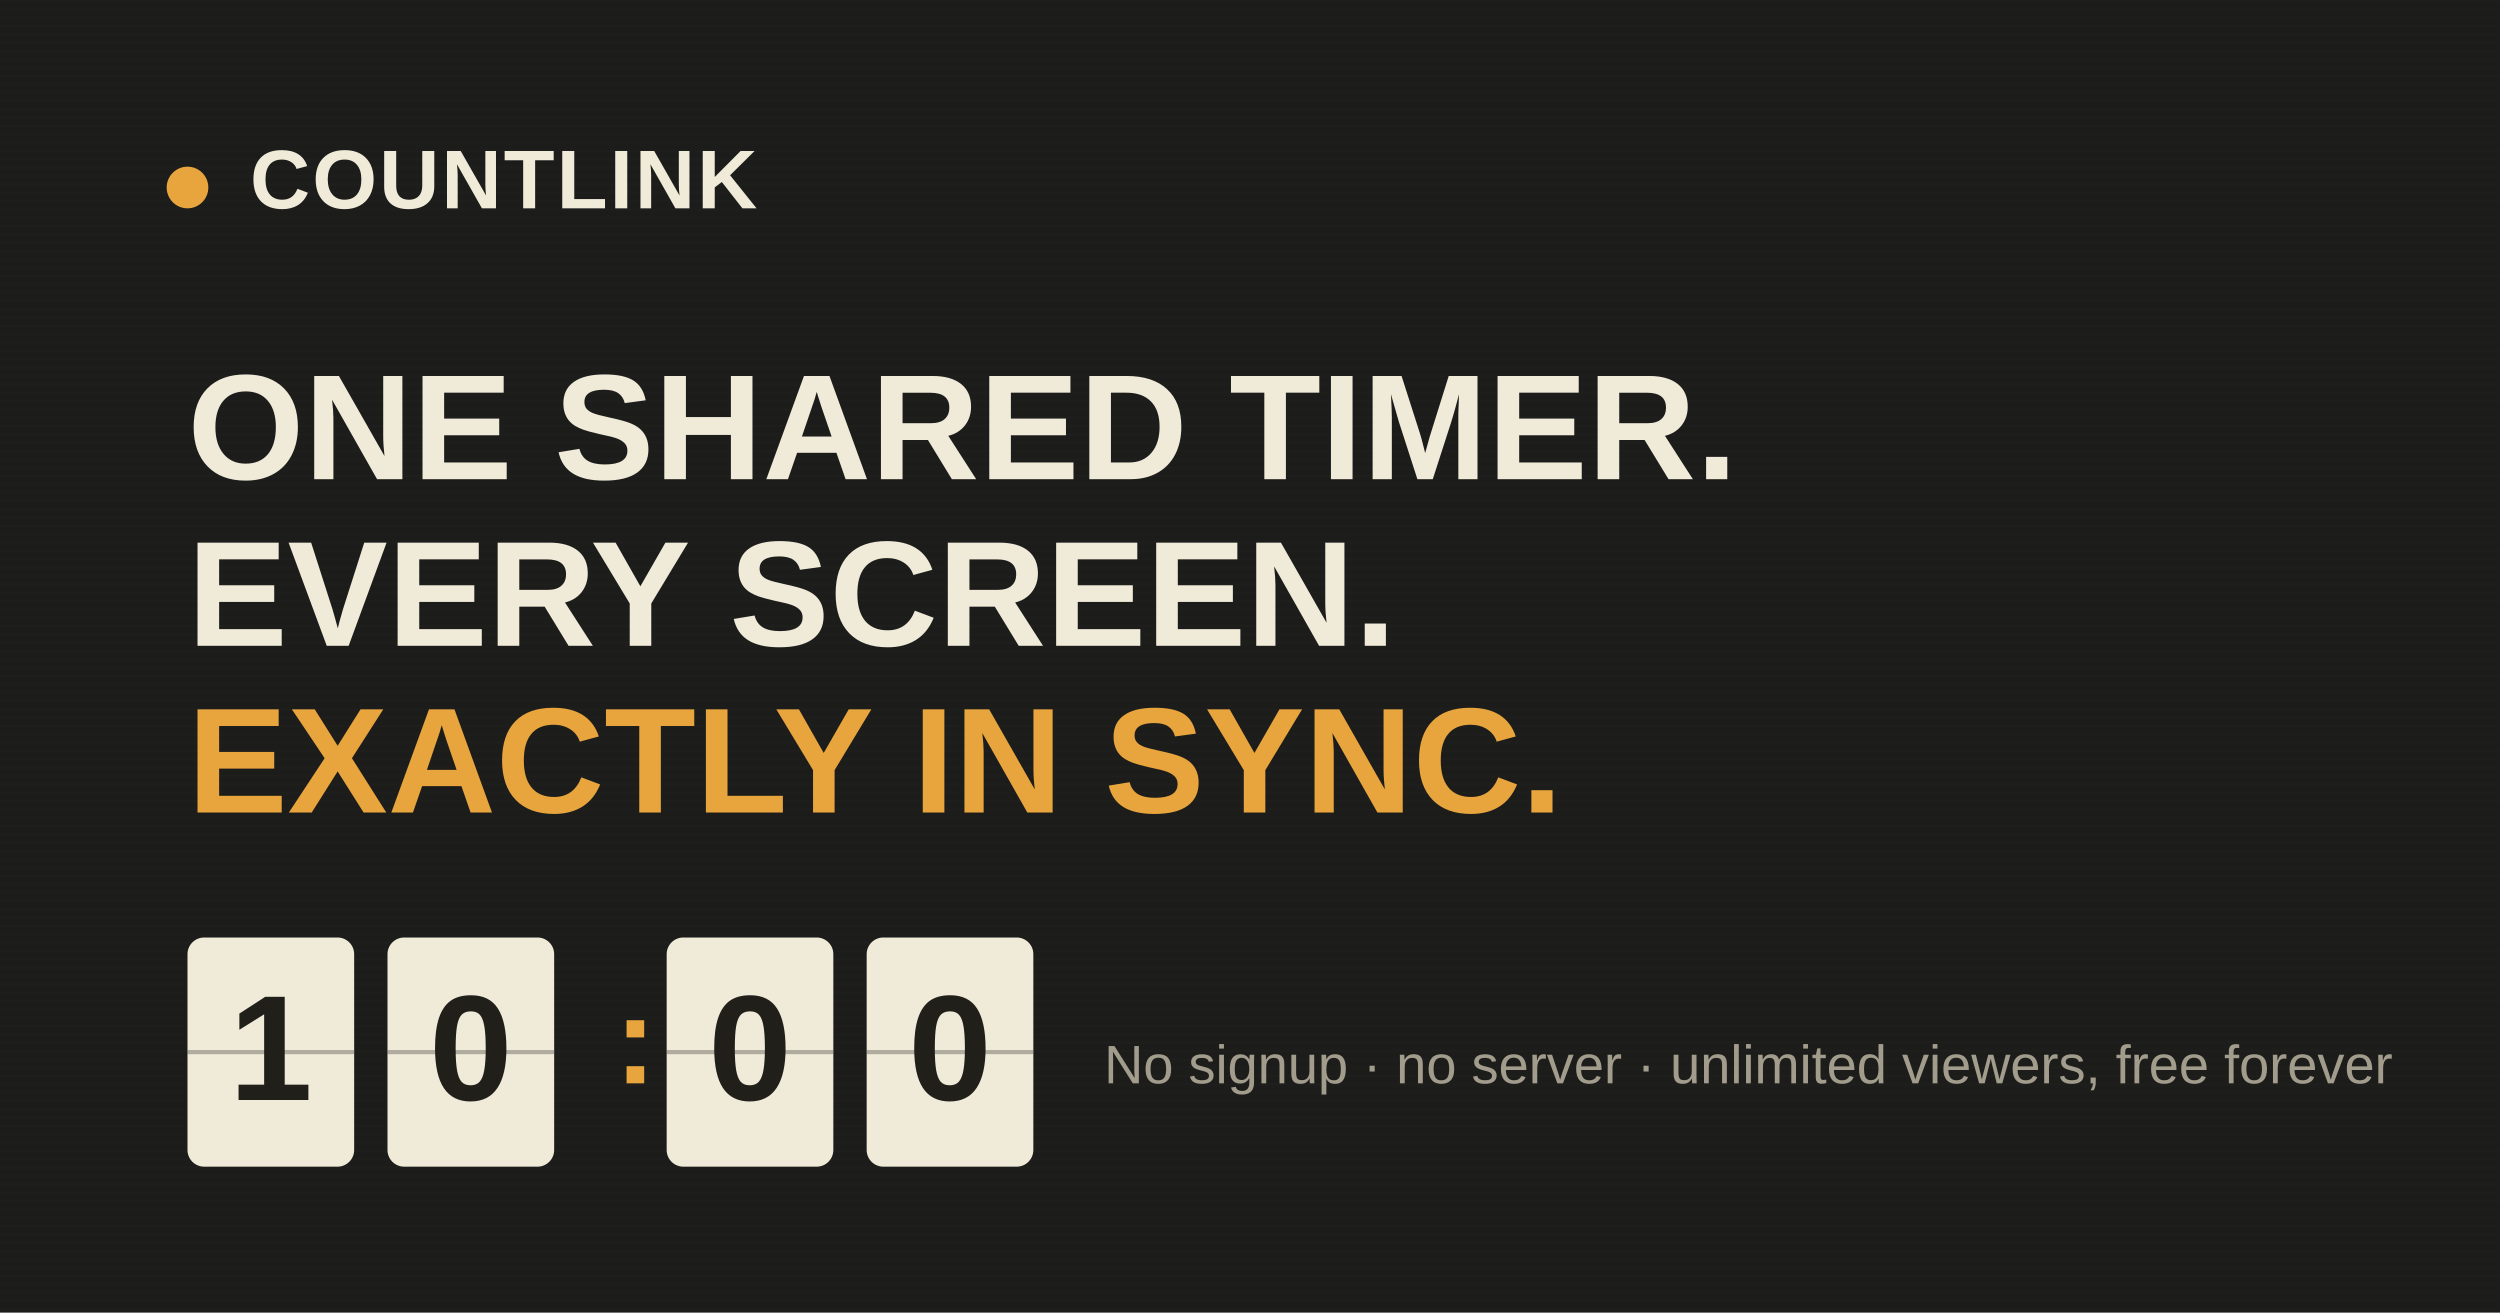
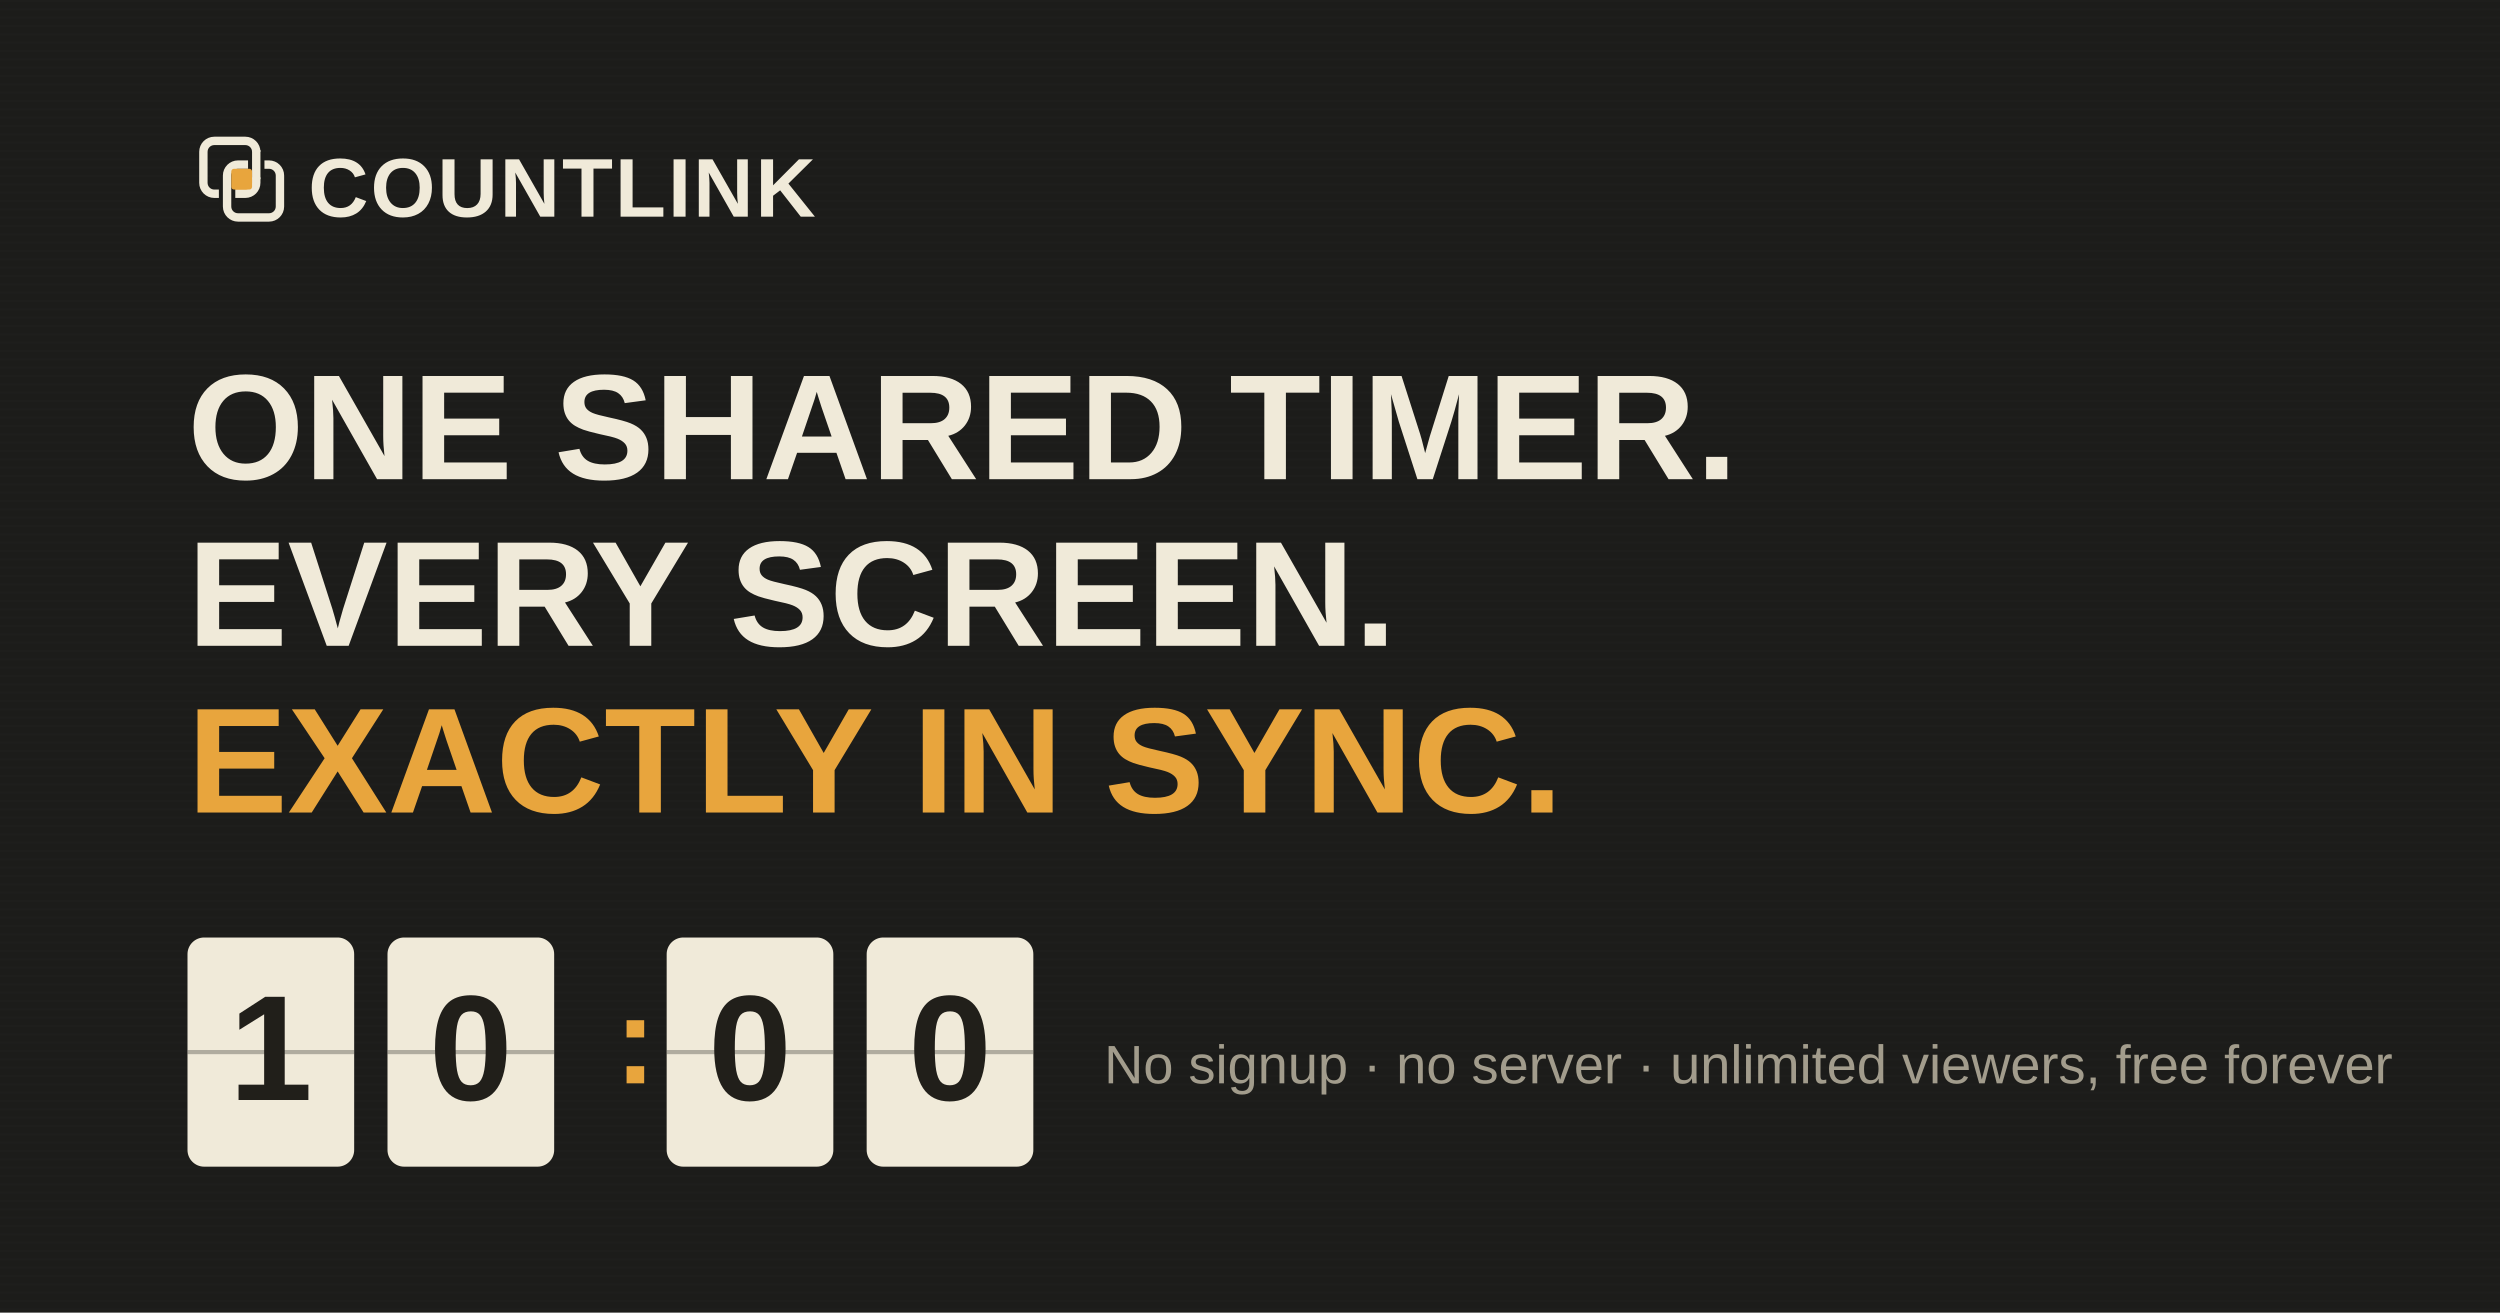
<svg xmlns="http://www.w3.org/2000/svg" viewBox="0 0 1200 630">
  <rect width="1200" height="630" fill="#1c1c1a" />
  <rect width="1200" height="630" fill="url(#grain)" opacity="0.4" />
  <defs>
    <pattern id="grain" width="4" height="4" patternUnits="userSpaceOnUse">
      <rect width="4" height="4" fill="#1c1c1a" />
      <rect width="4" height="1" fill="#ffffff" opacity="0.02" />
    </pattern>
  </defs>
-   <circle cx="90" cy="90" r="10" fill="#e8a53d" />
-   <text x="120" y="100" font-family="Arial Black, Arial, sans-serif" font-weight="900" font-size="40" letter-spacing="1" fill="#f0ead9">COUNTLINK</text>
+   <g transform="translate(88,58) scale(0.875)">
+     <rect x="24" y="24" width="16" height="16" rx="3" fill="#e8a53d" />
+     <rect x="11" y="11" width="29" height="29" rx="6" fill="none" stroke="#f0ead9" stroke-width="4.6" />
+     <rect x="24" y="24" width="29" height="29" rx="6" fill="none" stroke="#1c1c1a" stroke-width="9" />
+     <rect x="24" y="24" width="29" height="29" rx="6" fill="none" stroke="#f0ead9" stroke-width="4.6" />
+     <rect x="35.5" y="17" width="9" height="14" fill="#1c1c1a" />
+     <rect x="37.7" y="16" width="4.6" height="16" fill="#f0ead9" />
+     <rect x="26.3" y="26.3" width="11.4" height="11.4" rx="1.5" fill="#e8a53d" />
+   </g>
+   <text x="148" y="104" font-family="Arial Black, Arial, sans-serif" font-weight="900" font-size="40" letter-spacing="1" fill="#f0ead9">COUNTLINK</text>
  <text x="90" y="230" font-family="Arial Black, Arial, sans-serif" font-weight="900" font-size="72" fill="#f0ead9">ONE SHARED TIMER.</text>
  <text x="90" y="310" font-family="Arial Black, Arial, sans-serif" font-weight="900" font-size="72" fill="#f0ead9">EVERY SCREEN.</text>
  <text x="90" y="390" font-family="Arial Black, Arial, sans-serif" font-weight="900" font-size="72" fill="#e8a53d">EXACTLY IN SYNC.</text>
  <g transform="translate(90,450)">
    <g>
      <rect width="80" height="110" rx="8" fill="#f0ead9" />
      <line x1="0" y1="55" x2="80" y2="55" stroke="#1c1c1a" stroke-opacity="0.3" stroke-width="2" />
      <text x="40" y="78" font-family="Arial Black, Arial, sans-serif" font-weight="900" font-size="72" fill="#211f1a" text-anchor="middle">1</text>
    </g>
    <g transform="translate(96,0)">
      <rect width="80" height="110" rx="8" fill="#f0ead9" />
      <line x1="0" y1="55" x2="80" y2="55" stroke="#1c1c1a" stroke-opacity="0.3" stroke-width="2" />
      <text x="40" y="78" font-family="Arial Black, Arial, sans-serif" font-weight="900" font-size="72" fill="#211f1a" text-anchor="middle">0</text>
    </g>
    <text x="205" y="70" font-family="Arial Black, Arial, sans-serif" font-weight="900" font-size="60" fill="#e8a53d">:</text>
    <g transform="translate(230,0)">
      <rect width="80" height="110" rx="8" fill="#f0ead9" />
      <line x1="0" y1="55" x2="80" y2="55" stroke="#1c1c1a" stroke-opacity="0.3" stroke-width="2" />
      <text x="40" y="78" font-family="Arial Black, Arial, sans-serif" font-weight="900" font-size="72" fill="#211f1a" text-anchor="middle">0</text>
    </g>
    <g transform="translate(326,0)">
      <rect width="80" height="110" rx="8" fill="#f0ead9" />
      <line x1="0" y1="55" x2="80" y2="55" stroke="#1c1c1a" stroke-opacity="0.3" stroke-width="2" />
      <text x="40" y="78" font-family="Arial Black, Arial, sans-serif" font-weight="900" font-size="72" fill="#211f1a" text-anchor="middle">0</text>
    </g>
  </g>
  <text x="530" y="520" font-family="Arial, sans-serif" font-size="26" fill="#a29c8c">No signup · no server · unlimited viewers, free forever</text>
</svg>
